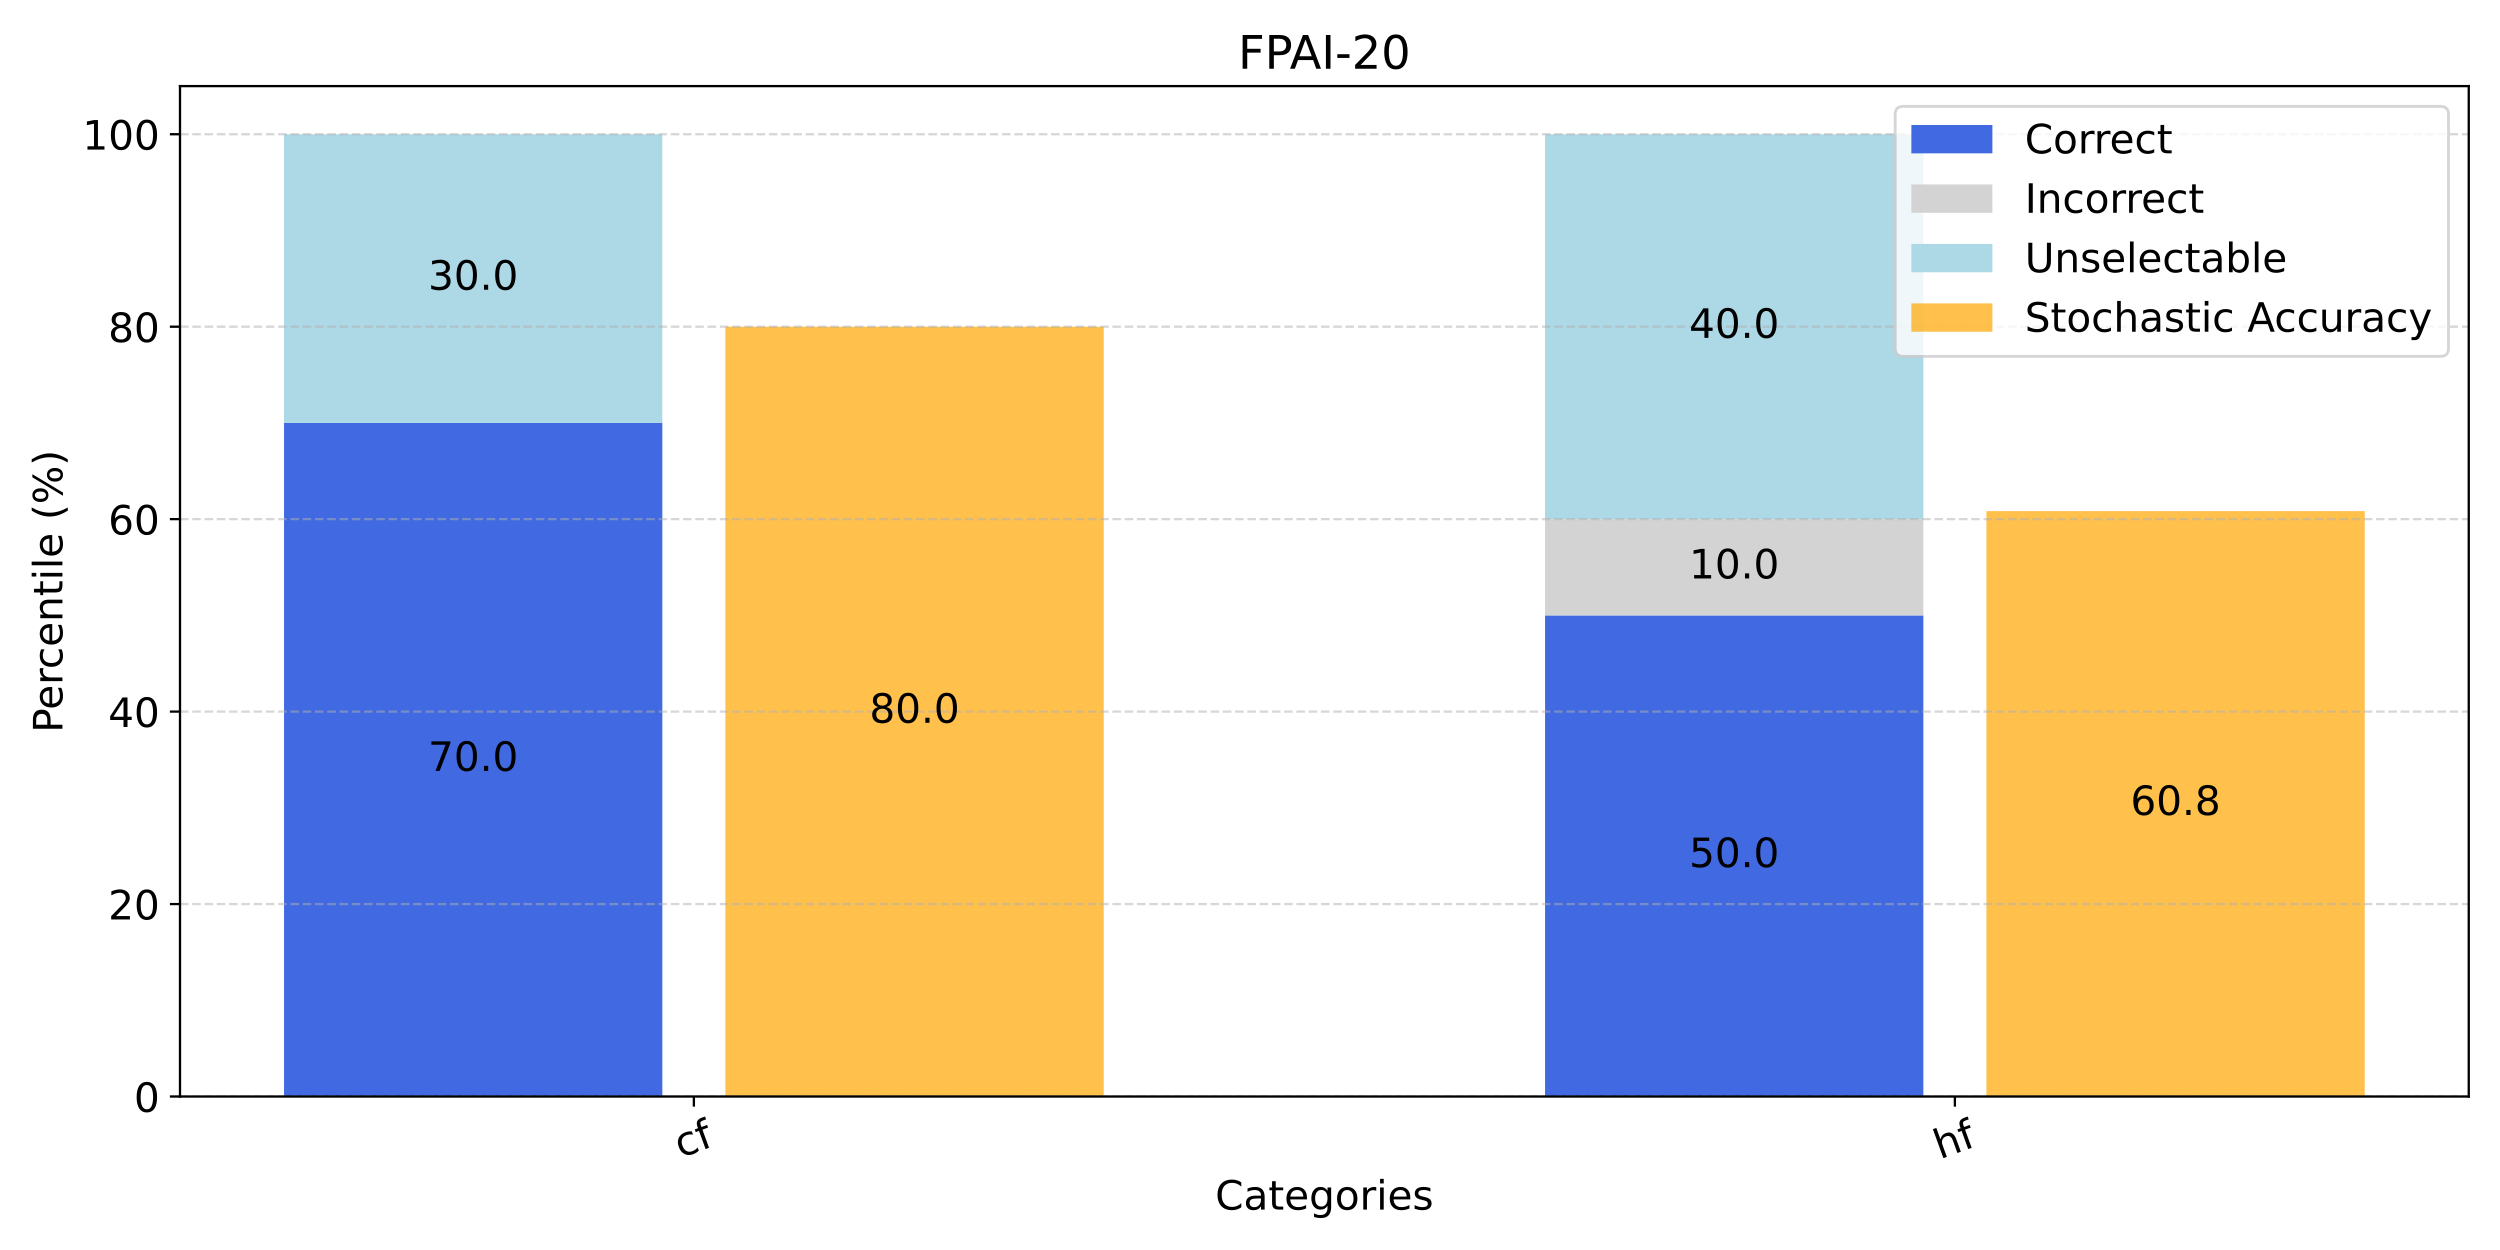
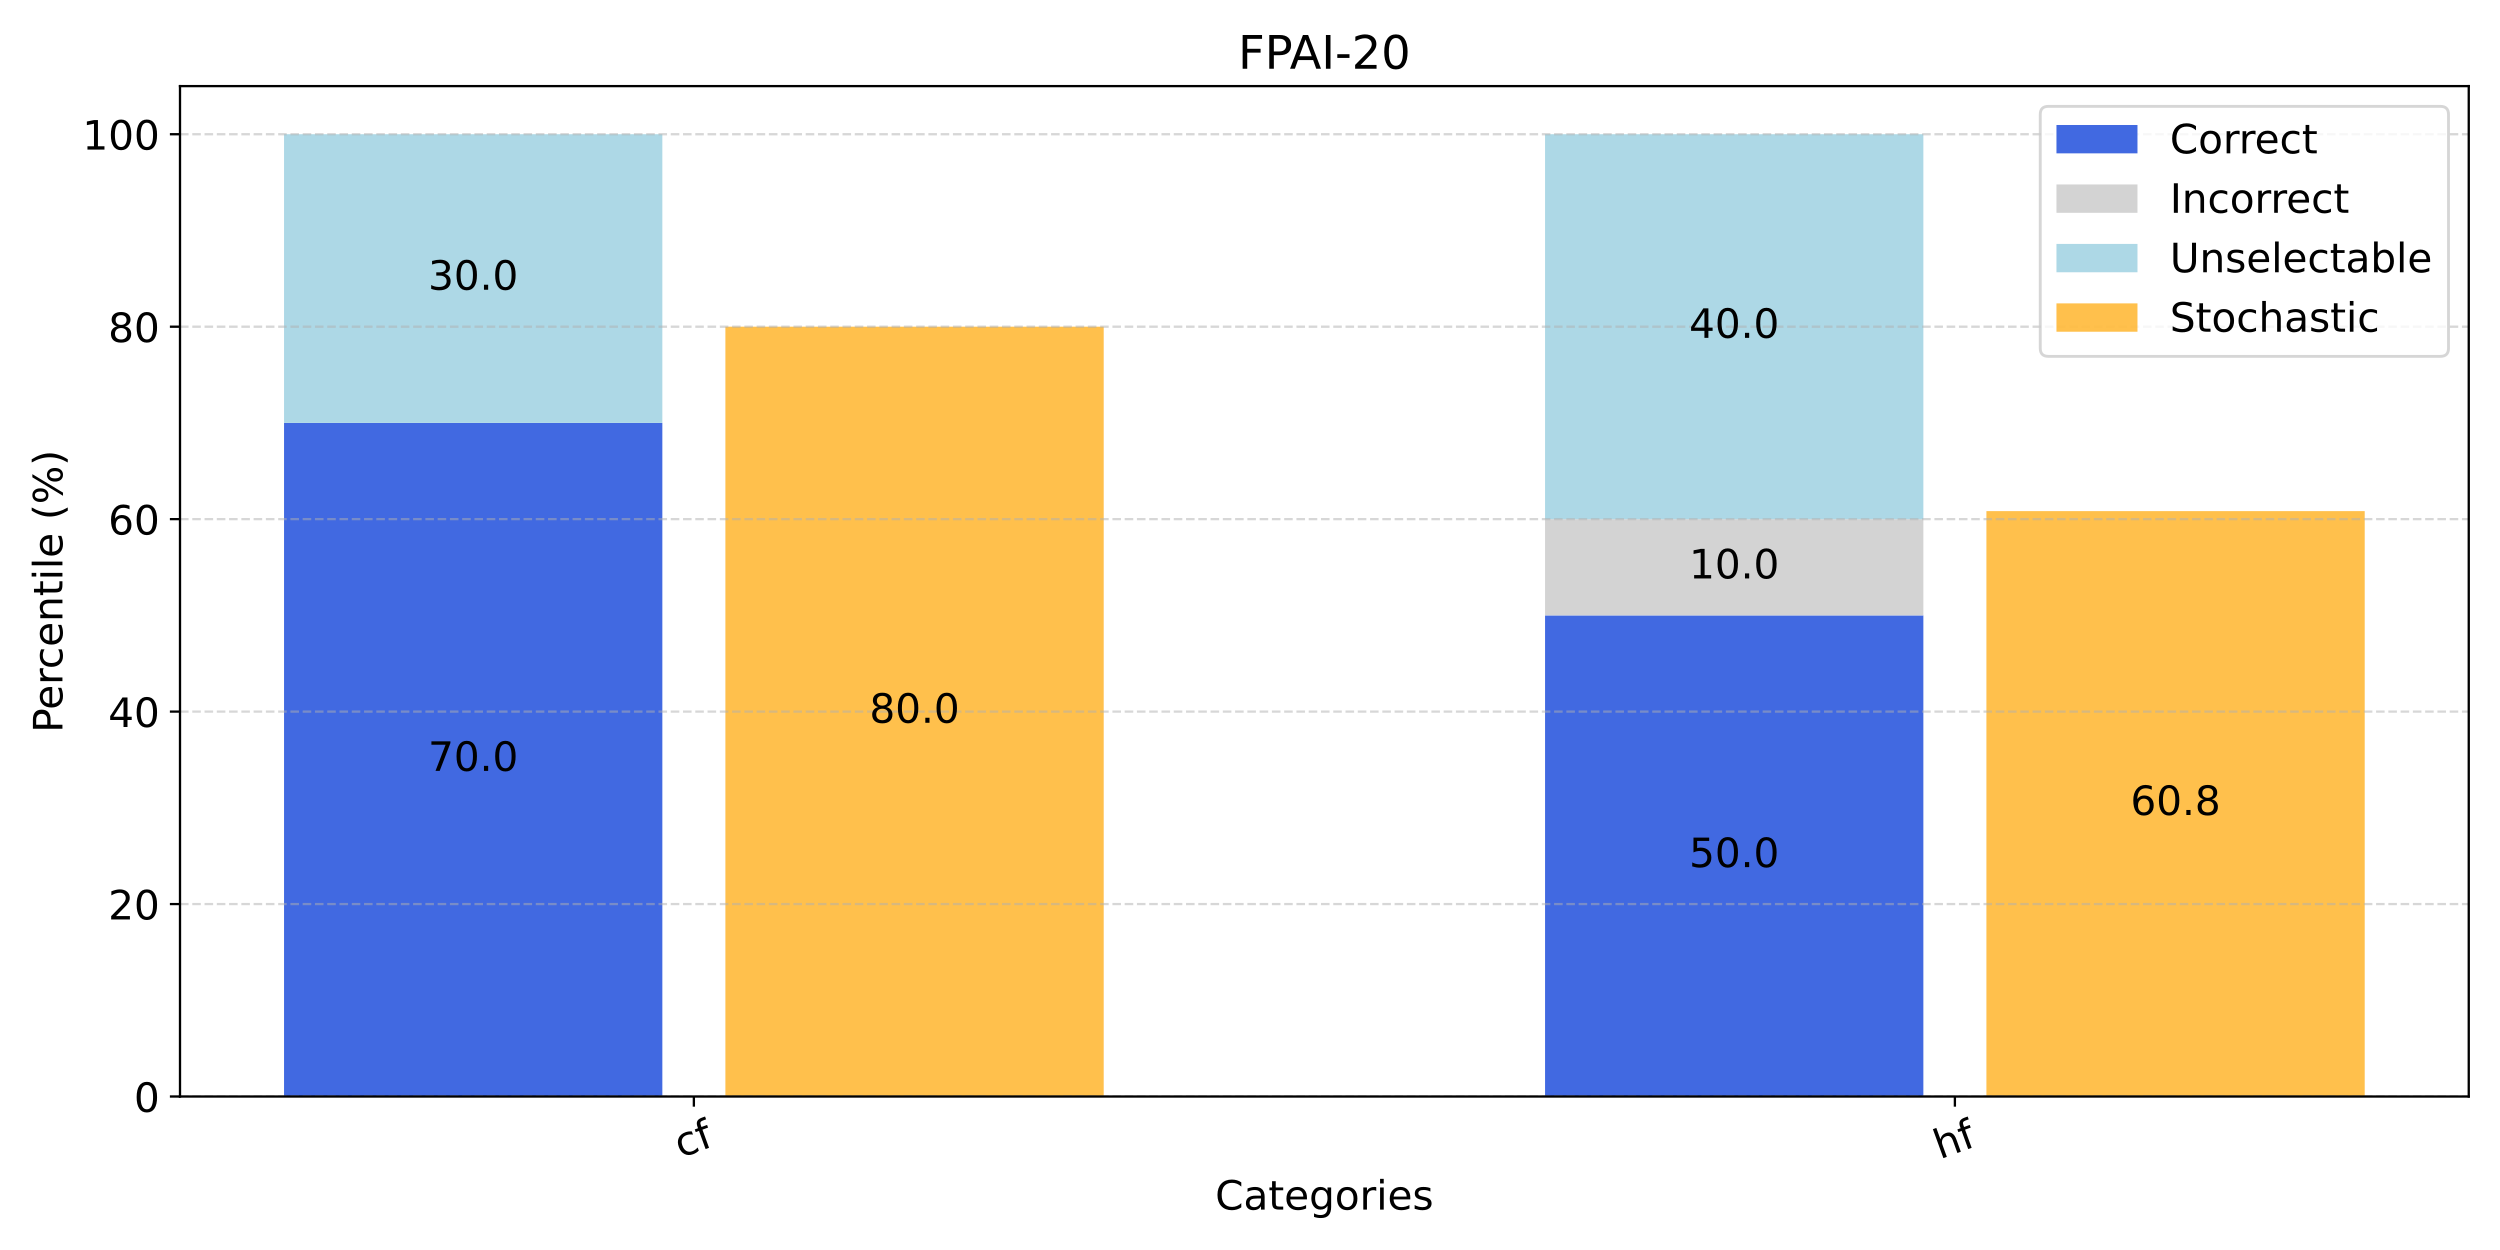
<svg xmlns="http://www.w3.org/2000/svg" xmlns:xlink="http://www.w3.org/1999/xlink" width="864pt" height="432pt" viewBox="0 0 864 432" version="1.1">
  <defs>
    <style type="text/css">*{stroke-linejoin: round; stroke-linecap: butt}</style>
  </defs>
  <g id="figure_1">
    <g id="patch_1">
      <path d="M 0 432  L 864 432  L 864 0  L 0 0  z " style="fill: #ffffff" />
    </g>
    <g id="axes_1">
      <g id="patch_2">
        <path d="M 62.21 378.955  L 853.2 378.955  L 853.2 29.76  L 62.21 29.76  z " style="fill: #ffffff" />
      </g>
      <g id="patch_3">
-         <path d="M 98.164 378.955  L 228.906 378.955  L 228.906 146.158  L 98.164 146.158  z " clip-path="url(#p60ce87a22d)" style="fill: #4169e1" />
+         <path d="M 98.164 378.955  L 228.906 378.955  L 228.906 146.158  L 98.164 146.158  z " clip-path="url(#pc6980c9b65)" style="fill: #4169e1" />
      </g>
      <g id="patch_4">
-         <path d="M 533.971 378.955  L 664.713 378.955  L 664.713 212.672  L 533.971 212.672  z " clip-path="url(#p60ce87a22d)" style="fill: #4169e1" />
+         <path d="M 533.971 378.955  L 664.713 378.955  L 664.713 212.672  L 533.971 212.672  z " clip-path="url(#pc6980c9b65)" style="fill: #4169e1" />
      </g>
      <g id="patch_5">
-         <path d="M 98.164 146.158  L 228.906 146.158  L 228.906 146.158  L 98.164 146.158  z " clip-path="url(#p60ce87a22d)" style="fill: #d3d3d3" />
+         <path d="M 98.164 146.158  L 228.906 146.158  L 228.906 146.158  L 98.164 146.158  z " clip-path="url(#pc6980c9b65)" style="fill: #d3d3d3" />
      </g>
      <g id="patch_6">
-         <path d="M 533.971 212.672  L 664.713 212.672  L 664.713 179.415  L 533.971 179.415  z " clip-path="url(#p60ce87a22d)" style="fill: #d3d3d3" />
+         <path d="M 533.971 212.672  L 664.713 212.672  L 664.713 179.415  L 533.971 179.415  z " clip-path="url(#pc6980c9b65)" style="fill: #d3d3d3" />
      </g>
      <g id="patch_7">
-         <path d="M 98.164 146.158  L 228.906 146.158  L 228.906 46.388  L 98.164 46.388  z " clip-path="url(#p60ce87a22d)" style="fill: #add8e6" />
+         <path d="M 98.164 146.158  L 228.906 146.158  L 228.906 46.388  L 98.164 46.388  z " clip-path="url(#pc6980c9b65)" style="fill: #add8e6" />
      </g>
      <g id="patch_8">
-         <path d="M 533.971 179.415  L 664.713 179.415  L 664.713 46.388  L 533.971 46.388  z " clip-path="url(#p60ce87a22d)" style="fill: #add8e6" />
+         <path d="M 533.971 179.415  L 664.713 179.415  L 664.713 46.388  L 533.971 46.388  z " clip-path="url(#pc6980c9b65)" style="fill: #add8e6" />
      </g>
      <g id="patch_9">
-         <path d="M 250.697 378.955  L 381.439 378.955  L 381.439 112.902  L 250.697 112.902  z " clip-path="url(#p60ce87a22d)" style="fill: #ffa500; opacity: 0.7" />
+         <path d="M 250.697 378.955  L 381.439 378.955  L 381.439 112.902  L 250.697 112.902  z " clip-path="url(#pc6980c9b65)" style="fill: #ffa500; opacity: 0.7" />
      </g>
      <g id="patch_10">
-         <path d="M 686.504 378.955  L 817.246 378.955  L 817.246 176.644  L 686.504 176.644  z " clip-path="url(#p60ce87a22d)" style="fill: #ffa500; opacity: 0.7" />
+         <path d="M 686.504 378.955  L 817.246 378.955  L 817.246 176.644  L 686.504 176.644  z " clip-path="url(#pc6980c9b65)" style="fill: #ffa500; opacity: 0.7" />
      </g>
      <g id="matplotlib.axis_1">
        <g id="xtick_1">
          <g id="line2d_1">
            <defs>
-               <path id="md7a145a805" d="M 0 0  L 0 3.5  " style="stroke: #000000; stroke-width: 0.8" />
-             </defs>
-             <g>
-               <use xlink:href="#md7a145a805" x="239.801" y="378.955" style="stroke: #000000; stroke-width: 0.8" />
+               <path id="m15ccd0a818" d="M 0 0  L 0 3.5  " style="stroke: #000000; stroke-width: 0.8" />
+             </defs>
+             <g>
+               <use xlink:href="#m15ccd0a818" x="239.801" y="378.955" style="stroke: #000000; stroke-width: 0.8" />
            </g>
          </g>
          <g id="text_1">
            <g transform="translate(235.1903 400.2701) rotate(-20) scale(0.14 -0.14)">
              <defs>
                <path id="DejaVuSans-63" d="M 3122 3366  L 3122 2828  Q 2878 2963 2633 3030  Q 2388 3097 2138 3097  Q 1578 3097 1268 2742  Q 959 2388 959 1747  Q 959 1106 1268 751  Q 1578 397 2138 397  Q 2388 397 2633 464  Q 2878 531 3122 666  L 3122 134  Q 2881 22 2623 -34  Q 2366 -91 2075 -91  Q 1284 -91 818 406  Q 353 903 353 1747  Q 353 2603 823 3093  Q 1294 3584 2113 3584  Q 2378 3584 2631 3529  Q 2884 3475 3122 3366  z " transform="scale(0.015625)" />
                <path id="DejaVuSans-66" d="M 2375 4863  L 2375 4384  L 1825 4384  Q 1516 4384 1395 4259  Q 1275 4134 1275 3809  L 1275 3500  L 2222 3500  L 2222 3053  L 1275 3053  L 1275 0  L 697 0  L 697 3053  L 147 3053  L 147 3500  L 697 3500  L 697 3744  Q 697 4328 969 4595  Q 1241 4863 1831 4863  L 2375 4863  z " transform="scale(0.015625)" />
              </defs>
              <use xlink:href="#DejaVuSans-63" />
              <use xlink:href="#DejaVuSans-66" transform="translate(54.98047 0)" />
            </g>
          </g>
        </g>
        <g id="xtick_2">
          <g id="line2d_2">
            <g>
-               <use xlink:href="#md7a145a805" x="675.609" y="378.955" style="stroke: #000000; stroke-width: 0.8" />
+               <use xlink:href="#m15ccd0a818" x="675.609" y="378.955" style="stroke: #000000; stroke-width: 0.8" />
            </g>
          </g>
          <g id="text_2">
            <g transform="translate(670.4455 400.6719) rotate(-20) scale(0.14 -0.14)">
              <defs>
                <path id="DejaVuSans-68" d="M 3513 2113  L 3513 0  L 2938 0  L 2938 2094  Q 2938 2591 2744 2837  Q 2550 3084 2163 3084  Q 1697 3084 1428 2787  Q 1159 2491 1159 1978  L 1159 0  L 581 0  L 581 4863  L 1159 4863  L 1159 2956  Q 1366 3272 1645 3428  Q 1925 3584 2291 3584  Q 2894 3584 3203 3211  Q 3513 2838 3513 2113  z " transform="scale(0.015625)" />
              </defs>
              <use xlink:href="#DejaVuSans-68" />
              <use xlink:href="#DejaVuSans-66" transform="translate(63.37891 0)" />
            </g>
          </g>
        </g>
        <g id="text_3">
          <g transform="translate(419.9728 418.0456) scale(0.14 -0.14)">
            <defs>
              <path id="DejaVuSans-43" d="M 4122 4306  L 4122 3641  Q 3803 3938 3442 4084  Q 3081 4231 2675 4231  Q 1875 4231 1450 3742  Q 1025 3253 1025 2328  Q 1025 1406 1450 917  Q 1875 428 2675 428  Q 3081 428 3442 575  Q 3803 722 4122 1019  L 4122 359  Q 3791 134 3420 21  Q 3050 -91 2638 -91  Q 1578 -91 968 557  Q 359 1206 359 2328  Q 359 3453 968 4101  Q 1578 4750 2638 4750  Q 3056 4750 3426 4639  Q 3797 4528 4122 4306  z " transform="scale(0.015625)" />
              <path id="DejaVuSans-61" d="M 2194 1759  Q 1497 1759 1228 1600  Q 959 1441 959 1056  Q 959 750 1161 570  Q 1363 391 1709 391  Q 2188 391 2477 730  Q 2766 1069 2766 1631  L 2766 1759  L 2194 1759  z M 3341 1997  L 3341 0  L 2766 0  L 2766 531  Q 2569 213 2275 61  Q 1981 -91 1556 -91  Q 1019 -91 701 211  Q 384 513 384 1019  Q 384 1609 779 1909  Q 1175 2209 1959 2209  L 2766 2209  L 2766 2266  Q 2766 2663 2505 2880  Q 2244 3097 1772 3097  Q 1472 3097 1187 3025  Q 903 2953 641 2809  L 641 3341  Q 956 3463 1253 3523  Q 1550 3584 1831 3584  Q 2591 3584 2966 3190  Q 3341 2797 3341 1997  z " transform="scale(0.015625)" />
              <path id="DejaVuSans-74" d="M 1172 4494  L 1172 3500  L 2356 3500  L 2356 3053  L 1172 3053  L 1172 1153  Q 1172 725 1289 603  Q 1406 481 1766 481  L 2356 481  L 2356 0  L 1766 0  Q 1100 0 847 248  Q 594 497 594 1153  L 594 3053  L 172 3053  L 172 3500  L 594 3500  L 594 4494  L 1172 4494  z " transform="scale(0.015625)" />
              <path id="DejaVuSans-65" d="M 3597 1894  L 3597 1613  L 953 1613  Q 991 1019 1311 708  Q 1631 397 2203 397  Q 2534 397 2845 478  Q 3156 559 3463 722  L 3463 178  Q 3153 47 2828 -22  Q 2503 -91 2169 -91  Q 1331 -91 842 396  Q 353 884 353 1716  Q 353 2575 817 3079  Q 1281 3584 2069 3584  Q 2775 3584 3186 3129  Q 3597 2675 3597 1894  z M 3022 2063  Q 3016 2534 2758 2815  Q 2500 3097 2075 3097  Q 1594 3097 1305 2825  Q 1016 2553 972 2059  L 3022 2063  z " transform="scale(0.015625)" />
              <path id="DejaVuSans-67" d="M 2906 1791  Q 2906 2416 2648 2759  Q 2391 3103 1925 3103  Q 1463 3103 1205 2759  Q 947 2416 947 1791  Q 947 1169 1205 825  Q 1463 481 1925 481  Q 2391 481 2648 825  Q 2906 1169 2906 1791  z M 3481 434  Q 3481 -459 3084 -895  Q 2688 -1331 1869 -1331  Q 1566 -1331 1297 -1286  Q 1028 -1241 775 -1147  L 775 -588  Q 1028 -725 1275 -790  Q 1522 -856 1778 -856  Q 2344 -856 2625 -561  Q 2906 -266 2906 331  L 2906 616  Q 2728 306 2450 153  Q 2172 0 1784 0  Q 1141 0 747 490  Q 353 981 353 1791  Q 353 2603 747 3093  Q 1141 3584 1784 3584  Q 2172 3584 2450 3431  Q 2728 3278 2906 2969  L 2906 3500  L 3481 3500  L 3481 434  z " transform="scale(0.015625)" />
              <path id="DejaVuSans-6f" d="M 1959 3097  Q 1497 3097 1228 2736  Q 959 2375 959 1747  Q 959 1119 1226 758  Q 1494 397 1959 397  Q 2419 397 2687 759  Q 2956 1122 2956 1747  Q 2956 2369 2687 2733  Q 2419 3097 1959 3097  z M 1959 3584  Q 2709 3584 3137 3096  Q 3566 2609 3566 1747  Q 3566 888 3137 398  Q 2709 -91 1959 -91  Q 1206 -91 779 398  Q 353 888 353 1747  Q 353 2609 779 3096  Q 1206 3584 1959 3584  z " transform="scale(0.015625)" />
              <path id="DejaVuSans-72" d="M 2631 2963  Q 2534 3019 2420 3045  Q 2306 3072 2169 3072  Q 1681 3072 1420 2755  Q 1159 2438 1159 1844  L 1159 0  L 581 0  L 581 3500  L 1159 3500  L 1159 2956  Q 1341 3275 1631 3429  Q 1922 3584 2338 3584  Q 2397 3584 2469 3576  Q 2541 3569 2628 3553  L 2631 2963  z " transform="scale(0.015625)" />
              <path id="DejaVuSans-69" d="M 603 3500  L 1178 3500  L 1178 0  L 603 0  L 603 3500  z M 603 4863  L 1178 4863  L 1178 4134  L 603 4134  L 603 4863  z " transform="scale(0.015625)" />
              <path id="DejaVuSans-73" d="M 2834 3397  L 2834 2853  Q 2591 2978 2328 3040  Q 2066 3103 1784 3103  Q 1356 3103 1142 2972  Q 928 2841 928 2578  Q 928 2378 1081 2264  Q 1234 2150 1697 2047  L 1894 2003  Q 2506 1872 2764 1633  Q 3022 1394 3022 966  Q 3022 478 2636 193  Q 2250 -91 1575 -91  Q 1294 -91 989 -36  Q 684 19 347 128  L 347 722  Q 666 556 975 473  Q 1284 391 1588 391  Q 1994 391 2212 530  Q 2431 669 2431 922  Q 2431 1156 2273 1281  Q 2116 1406 1581 1522  L 1381 1569  Q 847 1681 609 1914  Q 372 2147 372 2553  Q 372 3047 722 3315  Q 1072 3584 1716 3584  Q 2034 3584 2315 3537  Q 2597 3491 2834 3397  z " transform="scale(0.015625)" />
            </defs>
            <use xlink:href="#DejaVuSans-43" />
            <use xlink:href="#DejaVuSans-61" transform="translate(69.82422 0)" />
            <use xlink:href="#DejaVuSans-74" transform="translate(131.1035 0)" />
            <use xlink:href="#DejaVuSans-65" transform="translate(170.3125 0)" />
            <use xlink:href="#DejaVuSans-67" transform="translate(231.8359 0)" />
            <use xlink:href="#DejaVuSans-6f" transform="translate(295.3125 0)" />
            <use xlink:href="#DejaVuSans-72" transform="translate(356.4941 0)" />
            <use xlink:href="#DejaVuSans-69" transform="translate(397.6074 0)" />
            <use xlink:href="#DejaVuSans-65" transform="translate(425.3906 0)" />
            <use xlink:href="#DejaVuSans-73" transform="translate(486.9141 0)" />
          </g>
        </g>
      </g>
      <g id="matplotlib.axis_2">
        <g id="ytick_1">
          <g id="line2d_3">
-             <path d="M 62.21 378.955  L 853.2 378.955  " clip-path="url(#p60ce87a22d)" style="fill: none; stroke-dasharray: 2.96,1.28; stroke-dashoffset: 0; stroke: #b0b0b0; stroke-opacity: 0.5; stroke-width: 0.8" />
+             <path d="M 62.21 378.955  L 853.2 378.955  " clip-path="url(#pc6980c9b65)" style="fill: none; stroke-dasharray: 2.96,1.28; stroke-dashoffset: 0; stroke: #b0b0b0; stroke-opacity: 0.5; stroke-width: 0.8" />
          </g>
          <g id="line2d_4">
            <defs>
-               <path id="m6d7ee3a4cf" d="M 0 0  L -3.5 0  " style="stroke: #000000; stroke-width: 0.8" />
-             </defs>
-             <g>
-               <use xlink:href="#m6d7ee3a4cf" x="62.21" y="378.955" style="stroke: #000000; stroke-width: 0.8" />
+               <path id="m760682c8ae" d="M 0 0  L -3.5 0  " style="stroke: #000000; stroke-width: 0.8" />
+             </defs>
+             <g>
+               <use xlink:href="#m760682c8ae" x="62.21" y="378.955" style="stroke: #000000; stroke-width: 0.8" />
            </g>
          </g>
          <g id="text_4">
            <g transform="translate(46.3025 384.2743) scale(0.14 -0.14)">
              <defs>
                <path id="DejaVuSans-30" d="M 2034 4250  Q 1547 4250 1301 3770  Q 1056 3291 1056 2328  Q 1056 1369 1301 889  Q 1547 409 2034 409  Q 2525 409 2770 889  Q 3016 1369 3016 2328  Q 3016 3291 2770 3770  Q 2525 4250 2034 4250  z M 2034 4750  Q 2819 4750 3233 4129  Q 3647 3509 3647 2328  Q 3647 1150 3233 529  Q 2819 -91 2034 -91  Q 1250 -91 836 529  Q 422 1150 422 2328  Q 422 3509 836 4129  Q 1250 4750 2034 4750  z " transform="scale(0.015625)" />
              </defs>
              <use xlink:href="#DejaVuSans-30" />
            </g>
          </g>
        </g>
        <g id="ytick_2">
          <g id="line2d_5">
-             <path d="M 62.21 312.442  L 853.2 312.442  " clip-path="url(#p60ce87a22d)" style="fill: none; stroke-dasharray: 2.96,1.28; stroke-dashoffset: 0; stroke: #b0b0b0; stroke-opacity: 0.5; stroke-width: 0.8" />
+             <path d="M 62.21 312.442  L 853.2 312.442  " clip-path="url(#pc6980c9b65)" style="fill: none; stroke-dasharray: 2.96,1.28; stroke-dashoffset: 0; stroke: #b0b0b0; stroke-opacity: 0.5; stroke-width: 0.8" />
          </g>
          <g id="line2d_6">
            <g>
-               <use xlink:href="#m6d7ee3a4cf" x="62.21" y="312.442" style="stroke: #000000; stroke-width: 0.8" />
+               <use xlink:href="#m760682c8ae" x="62.21" y="312.442" style="stroke: #000000; stroke-width: 0.8" />
            </g>
          </g>
          <g id="text_5">
            <g transform="translate(37.395 317.7609) scale(0.14 -0.14)">
              <defs>
                <path id="DejaVuSans-32" d="M 1228 531  L 3431 531  L 3431 0  L 469 0  L 469 531  Q 828 903 1448 1529  Q 2069 2156 2228 2338  Q 2531 2678 2651 2914  Q 2772 3150 2772 3378  Q 2772 3750 2511 3984  Q 2250 4219 1831 4219  Q 1534 4219 1204 4116  Q 875 4013 500 3803  L 500 4441  Q 881 4594 1212 4672  Q 1544 4750 1819 4750  Q 2544 4750 2975 4387  Q 3406 4025 3406 3419  Q 3406 3131 3298 2873  Q 3191 2616 2906 2266  Q 2828 2175 2409 1742  Q 1991 1309 1228 531  z " transform="scale(0.015625)" />
              </defs>
              <use xlink:href="#DejaVuSans-32" />
              <use xlink:href="#DejaVuSans-30" transform="translate(63.62305 0)" />
            </g>
          </g>
        </g>
        <g id="ytick_3">
          <g id="line2d_7">
-             <path d="M 62.21 245.929  L 853.2 245.929  " clip-path="url(#p60ce87a22d)" style="fill: none; stroke-dasharray: 2.96,1.28; stroke-dashoffset: 0; stroke: #b0b0b0; stroke-opacity: 0.5; stroke-width: 0.8" />
+             <path d="M 62.21 245.929  L 853.2 245.929  " clip-path="url(#pc6980c9b65)" style="fill: none; stroke-dasharray: 2.96,1.28; stroke-dashoffset: 0; stroke: #b0b0b0; stroke-opacity: 0.5; stroke-width: 0.8" />
          </g>
          <g id="line2d_8">
            <g>
-               <use xlink:href="#m6d7ee3a4cf" x="62.21" y="245.929" style="stroke: #000000; stroke-width: 0.8" />
+               <use xlink:href="#m760682c8ae" x="62.21" y="245.929" style="stroke: #000000; stroke-width: 0.8" />
            </g>
          </g>
          <g id="text_6">
            <g transform="translate(37.395 251.2475) scale(0.14 -0.14)">
              <defs>
                <path id="DejaVuSans-34" d="M 2419 4116  L 825 1625  L 2419 1625  L 2419 4116  z M 2253 4666  L 3047 4666  L 3047 1625  L 3713 1625  L 3713 1100  L 3047 1100  L 3047 0  L 2419 0  L 2419 1100  L 313 1100  L 313 1709  L 2253 4666  z " transform="scale(0.015625)" />
              </defs>
              <use xlink:href="#DejaVuSans-34" />
              <use xlink:href="#DejaVuSans-30" transform="translate(63.62305 0)" />
            </g>
          </g>
        </g>
        <g id="ytick_4">
          <g id="line2d_9">
-             <path d="M 62.21 179.415  L 853.2 179.415  " clip-path="url(#p60ce87a22d)" style="fill: none; stroke-dasharray: 2.96,1.28; stroke-dashoffset: 0; stroke: #b0b0b0; stroke-opacity: 0.5; stroke-width: 0.8" />
+             <path d="M 62.21 179.415  L 853.2 179.415  " clip-path="url(#pc6980c9b65)" style="fill: none; stroke-dasharray: 2.96,1.28; stroke-dashoffset: 0; stroke: #b0b0b0; stroke-opacity: 0.5; stroke-width: 0.8" />
          </g>
          <g id="line2d_10">
            <g>
-               <use xlink:href="#m6d7ee3a4cf" x="62.21" y="179.415" style="stroke: #000000; stroke-width: 0.8" />
+               <use xlink:href="#m760682c8ae" x="62.21" y="179.415" style="stroke: #000000; stroke-width: 0.8" />
            </g>
          </g>
          <g id="text_7">
            <g transform="translate(37.395 184.7341) scale(0.14 -0.14)">
              <defs>
                <path id="DejaVuSans-36" d="M 2113 2584  Q 1688 2584 1439 2293  Q 1191 2003 1191 1497  Q 1191 994 1439 701  Q 1688 409 2113 409  Q 2538 409 2786 701  Q 3034 994 3034 1497  Q 3034 2003 2786 2293  Q 2538 2584 2113 2584  z M 3366 4563  L 3366 3988  Q 3128 4100 2886 4159  Q 2644 4219 2406 4219  Q 1781 4219 1451 3797  Q 1122 3375 1075 2522  Q 1259 2794 1537 2939  Q 1816 3084 2150 3084  Q 2853 3084 3261 2657  Q 3669 2231 3669 1497  Q 3669 778 3244 343  Q 2819 -91 2113 -91  Q 1303 -91 875 529  Q 447 1150 447 2328  Q 447 3434 972 4092  Q 1497 4750 2381 4750  Q 2619 4750 2861 4703  Q 3103 4656 3366 4563  z " transform="scale(0.015625)" />
              </defs>
              <use xlink:href="#DejaVuSans-36" />
              <use xlink:href="#DejaVuSans-30" transform="translate(63.62305 0)" />
            </g>
          </g>
        </g>
        <g id="ytick_5">
          <g id="line2d_11">
-             <path d="M 62.21 112.902  L 853.2 112.902  " clip-path="url(#p60ce87a22d)" style="fill: none; stroke-dasharray: 2.96,1.28; stroke-dashoffset: 0; stroke: #b0b0b0; stroke-opacity: 0.5; stroke-width: 0.8" />
+             <path d="M 62.21 112.902  L 853.2 112.902  " clip-path="url(#pc6980c9b65)" style="fill: none; stroke-dasharray: 2.96,1.28; stroke-dashoffset: 0; stroke: #b0b0b0; stroke-opacity: 0.5; stroke-width: 0.8" />
          </g>
          <g id="line2d_12">
            <g>
-               <use xlink:href="#m6d7ee3a4cf" x="62.21" y="112.902" style="stroke: #000000; stroke-width: 0.8" />
+               <use xlink:href="#m760682c8ae" x="62.21" y="112.902" style="stroke: #000000; stroke-width: 0.8" />
            </g>
          </g>
          <g id="text_8">
            <g transform="translate(37.395 118.2207) scale(0.14 -0.14)">
              <defs>
                <path id="DejaVuSans-38" d="M 2034 2216  Q 1584 2216 1326 1975  Q 1069 1734 1069 1313  Q 1069 891 1326 650  Q 1584 409 2034 409  Q 2484 409 2743 651  Q 3003 894 3003 1313  Q 3003 1734 2745 1975  Q 2488 2216 2034 2216  z M 1403 2484  Q 997 2584 770 2862  Q 544 3141 544 3541  Q 544 4100 942 4425  Q 1341 4750 2034 4750  Q 2731 4750 3128 4425  Q 3525 4100 3525 3541  Q 3525 3141 3298 2862  Q 3072 2584 2669 2484  Q 3125 2378 3379 2068  Q 3634 1759 3634 1313  Q 3634 634 3220 271  Q 2806 -91 2034 -91  Q 1263 -91 848 271  Q 434 634 434 1313  Q 434 1759 690 2068  Q 947 2378 1403 2484  z M 1172 3481  Q 1172 3119 1398 2916  Q 1625 2713 2034 2713  Q 2441 2713 2670 2916  Q 2900 3119 2900 3481  Q 2900 3844 2670 4047  Q 2441 4250 2034 4250  Q 1625 4250 1398 4047  Q 1172 3844 1172 3481  z " transform="scale(0.015625)" />
              </defs>
              <use xlink:href="#DejaVuSans-38" />
              <use xlink:href="#DejaVuSans-30" transform="translate(63.62305 0)" />
            </g>
          </g>
        </g>
        <g id="ytick_6">
          <g id="line2d_13">
-             <path d="M 62.21 46.388  L 853.2 46.388  " clip-path="url(#p60ce87a22d)" style="fill: none; stroke-dasharray: 2.96,1.28; stroke-dashoffset: 0; stroke: #b0b0b0; stroke-opacity: 0.5; stroke-width: 0.8" />
+             <path d="M 62.21 46.388  L 853.2 46.388  " clip-path="url(#pc6980c9b65)" style="fill: none; stroke-dasharray: 2.96,1.28; stroke-dashoffset: 0; stroke: #b0b0b0; stroke-opacity: 0.5; stroke-width: 0.8" />
          </g>
          <g id="line2d_14">
            <g>
-               <use xlink:href="#m6d7ee3a4cf" x="62.21" y="46.388" style="stroke: #000000; stroke-width: 0.8" />
+               <use xlink:href="#m760682c8ae" x="62.21" y="46.388" style="stroke: #000000; stroke-width: 0.8" />
            </g>
          </g>
          <g id="text_9">
            <g transform="translate(28.4875 51.70726) scale(0.14 -0.14)">
              <defs>
                <path id="DejaVuSans-31" d="M 794 531  L 1825 531  L 1825 4091  L 703 3866  L 703 4441  L 1819 4666  L 2450 4666  L 2450 531  L 3481 531  L 3481 0  L 794 0  L 794 531  z " transform="scale(0.015625)" />
              </defs>
              <use xlink:href="#DejaVuSans-31" />
              <use xlink:href="#DejaVuSans-30" transform="translate(63.62305 0)" />
              <use xlink:href="#DejaVuSans-30" transform="translate(127.2461 0)" />
            </g>
          </g>
        </g>
        <g id="text_10">
          <g transform="translate(21.57594 253.2232) rotate(-90) scale(0.14 -0.14)">
            <defs>
              <path id="DejaVuSans-50" d="M 1259 4147  L 1259 2394  L 2053 2394  Q 2494 2394 2734 2622  Q 2975 2850 2975 3272  Q 2975 3691 2734 3919  Q 2494 4147 2053 4147  L 1259 4147  z M 628 4666  L 2053 4666  Q 2838 4666 3239 4311  Q 3641 3956 3641 3272  Q 3641 2581 3239 2228  Q 2838 1875 2053 1875  L 1259 1875  L 1259 0  L 628 0  L 628 4666  z " transform="scale(0.015625)" />
              <path id="DejaVuSans-6e" d="M 3513 2113  L 3513 0  L 2938 0  L 2938 2094  Q 2938 2591 2744 2837  Q 2550 3084 2163 3084  Q 1697 3084 1428 2787  Q 1159 2491 1159 1978  L 1159 0  L 581 0  L 581 3500  L 1159 3500  L 1159 2956  Q 1366 3272 1645 3428  Q 1925 3584 2291 3584  Q 2894 3584 3203 3211  Q 3513 2838 3513 2113  z " transform="scale(0.015625)" />
              <path id="DejaVuSans-6c" d="M 603 4863  L 1178 4863  L 1178 0  L 603 0  L 603 4863  z " transform="scale(0.015625)" />
              <path id="DejaVuSans-20" transform="scale(0.015625)" />
              <path id="DejaVuSans-28" d="M 1984 4856  Q 1566 4138 1362 3434  Q 1159 2731 1159 2009  Q 1159 1288 1364 580  Q 1569 -128 1984 -844  L 1484 -844  Q 1016 -109 783 600  Q 550 1309 550 2009  Q 550 2706 781 3412  Q 1013 4119 1484 4856  L 1984 4856  z " transform="scale(0.015625)" />
              <path id="DejaVuSans-25" d="M 4653 2053  Q 4381 2053 4226 1822  Q 4072 1591 4072 1178  Q 4072 772 4226 539  Q 4381 306 4653 306  Q 4919 306 5073 539  Q 5228 772 5228 1178  Q 5228 1588 5073 1820  Q 4919 2053 4653 2053  z M 4653 2450  Q 5147 2450 5437 2106  Q 5728 1763 5728 1178  Q 5728 594 5436 251  Q 5144 -91 4653 -91  Q 4153 -91 3862 251  Q 3572 594 3572 1178  Q 3572 1766 3864 2108  Q 4156 2450 4653 2450  z M 1428 4353  Q 1159 4353 1004 4120  Q 850 3888 850 3481  Q 850 3069 1003 2837  Q 1156 2606 1428 2606  Q 1700 2606 1854 2837  Q 2009 3069 2009 3481  Q 2009 3884 1853 4118  Q 1697 4353 1428 4353  z M 4250 4750  L 4750 4750  L 1831 -91  L 1331 -91  L 4250 4750  z M 1428 4750  Q 1922 4750 2215 4408  Q 2509 4066 2509 3481  Q 2509 2891 2217 2550  Q 1925 2209 1428 2209  Q 931 2209 642 2551  Q 353 2894 353 3481  Q 353 4063 643 4406  Q 934 4750 1428 4750  z " transform="scale(0.015625)" />
              <path id="DejaVuSans-29" d="M 513 4856  L 1013 4856  Q 1481 4119 1714 3412  Q 1947 2706 1947 2009  Q 1947 1309 1714 600  Q 1481 -109 1013 -844  L 513 -844  Q 928 -128 1133 580  Q 1338 1288 1338 2009  Q 1338 2731 1133 3434  Q 928 4138 513 4856  z " transform="scale(0.015625)" />
            </defs>
            <use xlink:href="#DejaVuSans-50" />
            <use xlink:href="#DejaVuSans-65" transform="translate(56.67773 0)" />
            <use xlink:href="#DejaVuSans-72" transform="translate(118.2012 0)" />
            <use xlink:href="#DejaVuSans-63" transform="translate(157.0645 0)" />
            <use xlink:href="#DejaVuSans-65" transform="translate(212.0449 0)" />
            <use xlink:href="#DejaVuSans-6e" transform="translate(273.5684 0)" />
            <use xlink:href="#DejaVuSans-74" transform="translate(336.9473 0)" />
            <use xlink:href="#DejaVuSans-69" transform="translate(376.1562 0)" />
            <use xlink:href="#DejaVuSans-6c" transform="translate(403.9395 0)" />
            <use xlink:href="#DejaVuSans-65" transform="translate(431.7227 0)" />
            <use xlink:href="#DejaVuSans-20" transform="translate(493.2461 0)" />
            <use xlink:href="#DejaVuSans-28" transform="translate(525.0332 0)" />
            <use xlink:href="#DejaVuSans-25" transform="translate(564.0469 0)" />
            <use xlink:href="#DejaVuSans-29" transform="translate(659.0664 0)" />
          </g>
        </g>
      </g>
      <g id="patch_11">
        <path d="M 62.21 378.955  L 62.21 29.76  " style="fill: none; stroke: #000000; stroke-width: 0.8; stroke-linejoin: miter; stroke-linecap: square" />
      </g>
      <g id="patch_12">
        <path d="M 853.2 378.955  L 853.2 29.76  " style="fill: none; stroke: #000000; stroke-width: 0.8; stroke-linejoin: miter; stroke-linecap: square" />
      </g>
      <g id="patch_13">
        <path d="M 62.21 378.955  L 853.2 378.955  " style="fill: none; stroke: #000000; stroke-width: 0.8; stroke-linejoin: miter; stroke-linecap: square" />
      </g>
      <g id="patch_14">
        <path d="M 62.21 29.76  L 853.2 29.76  " style="fill: none; stroke: #000000; stroke-width: 0.8; stroke-linejoin: miter; stroke-linecap: square" />
      </g>
      <g id="text_11">
        <g transform="translate(147.9492 266.4201) scale(0.14 -0.14)">
          <defs>
            <path id="DejaVuSans-37" d="M 525 4666  L 3525 4666  L 3525 4397  L 1831 0  L 1172 0  L 2766 4134  L 525 4134  L 525 4666  z " transform="scale(0.015625)" />
            <path id="DejaVuSans-2e" d="M 684 794  L 1344 794  L 1344 0  L 684 0  L 684 794  z " transform="scale(0.015625)" />
          </defs>
          <use xlink:href="#DejaVuSans-37" />
          <use xlink:href="#DejaVuSans-30" transform="translate(63.62305 0)" />
          <use xlink:href="#DejaVuSans-2e" transform="translate(127.2461 0)" />
          <use xlink:href="#DejaVuSans-30" transform="translate(159.0332 0)" />
        </g>
      </g>
      <g id="text_12">
        <g transform="translate(583.7564 299.6768) scale(0.14 -0.14)">
          <defs>
            <path id="DejaVuSans-35" d="M 691 4666  L 3169 4666  L 3169 4134  L 1269 4134  L 1269 2991  Q 1406 3038 1543 3061  Q 1681 3084 1819 3084  Q 2600 3084 3056 2656  Q 3513 2228 3513 1497  Q 3513 744 3044 326  Q 2575 -91 1722 -91  Q 1428 -91 1123 -41  Q 819 9 494 109  L 494 744  Q 775 591 1075 516  Q 1375 441 1709 441  Q 2250 441 2565 725  Q 2881 1009 2881 1497  Q 2881 1984 2565 2268  Q 2250 2553 1709 2553  Q 1456 2553 1204 2497  Q 953 2441 691 2322  L 691 4666  z " transform="scale(0.015625)" />
          </defs>
          <use xlink:href="#DejaVuSans-35" />
          <use xlink:href="#DejaVuSans-30" transform="translate(63.62305 0)" />
          <use xlink:href="#DejaVuSans-2e" transform="translate(127.2461 0)" />
          <use xlink:href="#DejaVuSans-30" transform="translate(159.0332 0)" />
        </g>
      </g>
      <g id="text_13">
        <g transform="translate(583.7564 199.9066) scale(0.14 -0.14)">
          <use xlink:href="#DejaVuSans-31" />
          <use xlink:href="#DejaVuSans-30" transform="translate(63.62305 0)" />
          <use xlink:href="#DejaVuSans-2e" transform="translate(127.2461 0)" />
          <use xlink:href="#DejaVuSans-30" transform="translate(159.0332 0)" />
        </g>
      </g>
      <g id="text_14">
        <g transform="translate(147.9492 100.1365) scale(0.14 -0.14)">
          <defs>
            <path id="DejaVuSans-33" d="M 2597 2516  Q 3050 2419 3304 2112  Q 3559 1806 3559 1356  Q 3559 666 3084 287  Q 2609 -91 1734 -91  Q 1441 -91 1130 -33  Q 819 25 488 141  L 488 750  Q 750 597 1062 519  Q 1375 441 1716 441  Q 2309 441 2620 675  Q 2931 909 2931 1356  Q 2931 1769 2642 2001  Q 2353 2234 1838 2234  L 1294 2234  L 1294 2753  L 1863 2753  Q 2328 2753 2575 2939  Q 2822 3125 2822 3475  Q 2822 3834 2567 4026  Q 2313 4219 1838 4219  Q 1578 4219 1281 4162  Q 984 4106 628 3988  L 628 4550  Q 988 4650 1302 4700  Q 1616 4750 1894 4750  Q 2613 4750 3031 4423  Q 3450 4097 3450 3541  Q 3450 3153 3228 2886  Q 3006 2619 2597 2516  z " transform="scale(0.015625)" />
          </defs>
          <use xlink:href="#DejaVuSans-33" />
          <use xlink:href="#DejaVuSans-30" transform="translate(63.62305 0)" />
          <use xlink:href="#DejaVuSans-2e" transform="translate(127.2461 0)" />
          <use xlink:href="#DejaVuSans-30" transform="translate(159.0332 0)" />
        </g>
      </g>
      <g id="text_15">
        <g transform="translate(583.7564 116.7649) scale(0.14 -0.14)">
          <use xlink:href="#DejaVuSans-34" />
          <use xlink:href="#DejaVuSans-30" transform="translate(63.62305 0)" />
          <use xlink:href="#DejaVuSans-2e" transform="translate(127.2461 0)" />
          <use xlink:href="#DejaVuSans-30" transform="translate(159.0332 0)" />
        </g>
      </g>
      <g id="text_16">
        <g transform="translate(300.4817 249.7917) scale(0.14 -0.14)">
          <use xlink:href="#DejaVuSans-38" />
          <use xlink:href="#DejaVuSans-30" transform="translate(63.62305 0)" />
          <use xlink:href="#DejaVuSans-2e" transform="translate(127.2461 0)" />
          <use xlink:href="#DejaVuSans-30" transform="translate(159.0332 0)" />
        </g>
      </g>
      <g id="text_17">
        <g transform="translate(736.2889 281.6627) scale(0.14 -0.14)">
          <use xlink:href="#DejaVuSans-36" />
          <use xlink:href="#DejaVuSans-30" transform="translate(63.62305 0)" />
          <use xlink:href="#DejaVuSans-2e" transform="translate(127.2461 0)" />
          <use xlink:href="#DejaVuSans-38" transform="translate(159.0332 0)" />
        </g>
      </g>
      <g id="text_18">
        <g transform="translate(427.8913 23.76) scale(0.16 -0.16)">
          <defs>
            <path id="DejaVuSans-46" d="M 628 4666  L 3309 4666  L 3309 4134  L 1259 4134  L 1259 2759  L 3109 2759  L 3109 2228  L 1259 2228  L 1259 0  L 628 0  L 628 4666  z " transform="scale(0.015625)" />
            <path id="DejaVuSans-41" d="M 2188 4044  L 1331 1722  L 3047 1722  L 2188 4044  z M 1831 4666  L 2547 4666  L 4325 0  L 3669 0  L 3244 1197  L 1141 1197  L 716 0  L 50 0  L 1831 4666  z " transform="scale(0.015625)" />
            <path id="DejaVuSans-49" d="M 628 4666  L 1259 4666  L 1259 0  L 628 0  L 628 4666  z " transform="scale(0.015625)" />
            <path id="DejaVuSans-2d" d="M 313 2009  L 1997 2009  L 1997 1497  L 313 1497  L 313 2009  z " transform="scale(0.015625)" />
          </defs>
          <use xlink:href="#DejaVuSans-46" />
          <use xlink:href="#DejaVuSans-50" transform="translate(57.51953 0)" />
          <use xlink:href="#DejaVuSans-41" transform="translate(111.4473 0)" />
          <use xlink:href="#DejaVuSans-49" transform="translate(179.8555 0)" />
          <use xlink:href="#DejaVuSans-2d" transform="translate(209.3477 0)" />
          <use xlink:href="#DejaVuSans-32" transform="translate(245.4316 0)" />
          <use xlink:href="#DejaVuSans-30" transform="translate(309.0547 0)" />
        </g>
      </g>
      <g id="legend_1">
        <g id="patch_15">
-           <path d="M 657.771 123.157  L 843.4 123.157  Q 846.2 123.157 846.2 120.358  L 846.2 39.56  Q 846.2 36.76 843.4 36.76  L 657.771 36.76  Q 654.971 36.76 654.971 39.56  L 654.971 120.358  Q 654.971 123.157 657.771 123.157  z " style="fill: #ffffff; opacity: 0.8; stroke: #cccccc; stroke-linejoin: miter" />
+           <path d="M 707.913 123.157  L 843.4 123.157  Q 846.2 123.157 846.2 120.358  L 846.2 39.56  Q 846.2 36.76 843.4 36.76  L 707.913 36.76  Q 705.113 36.76 705.113 39.56  L 705.113 120.358  Q 705.113 123.157 707.913 123.157  z " style="fill: #ffffff; opacity: 0.8; stroke: #cccccc; stroke-linejoin: miter" />
        </g>
        <g id="patch_16">
-           <path d="M 660.571 52.998  L 688.571 52.998  L 688.571 43.198  L 660.571 43.198  z " style="fill: #4169e1" />
+           <path d="M 710.713 52.998  L 738.713 52.998  L 738.713 43.198  L 710.713 43.198  z " style="fill: #4169e1" />
        </g>
        <g id="text_19">
-           <g transform="translate(699.7709 52.99781) scale(0.14 -0.14)">
+           <g transform="translate(749.9128 52.99781) scale(0.14 -0.14)">
            <use xlink:href="#DejaVuSans-43" />
            <use xlink:href="#DejaVuSans-6f" transform="translate(69.82422 0)" />
            <use xlink:href="#DejaVuSans-72" transform="translate(131.0059 0)" />
            <use xlink:href="#DejaVuSans-72" transform="translate(170.3691 0)" />
            <use xlink:href="#DejaVuSans-65" transform="translate(209.2324 0)" />
            <use xlink:href="#DejaVuSans-63" transform="translate(270.7559 0)" />
            <use xlink:href="#DejaVuSans-74" transform="translate(325.7363 0)" />
          </g>
        </g>
        <g id="patch_17">
-           <path d="M 660.571 73.547  L 688.571 73.547  L 688.571 63.747  L 660.571 63.747  z " style="fill: #d3d3d3" />
+           <path d="M 710.713 73.547  L 738.713 73.547  L 738.713 63.747  L 710.713 63.747  z " style="fill: #d3d3d3" />
        </g>
        <g id="text_20">
-           <g transform="translate(699.7709 73.54719) scale(0.14 -0.14)">
+           <g transform="translate(749.9128 73.54719) scale(0.14 -0.14)">
            <use xlink:href="#DejaVuSans-49" />
            <use xlink:href="#DejaVuSans-6e" transform="translate(29.49219 0)" />
            <use xlink:href="#DejaVuSans-63" transform="translate(92.87109 0)" />
            <use xlink:href="#DejaVuSans-6f" transform="translate(147.8516 0)" />
            <use xlink:href="#DejaVuSans-72" transform="translate(209.0332 0)" />
            <use xlink:href="#DejaVuSans-72" transform="translate(248.3965 0)" />
            <use xlink:href="#DejaVuSans-65" transform="translate(287.2598 0)" />
            <use xlink:href="#DejaVuSans-63" transform="translate(348.7832 0)" />
            <use xlink:href="#DejaVuSans-74" transform="translate(403.7637 0)" />
          </g>
        </g>
        <g id="patch_18">
-           <path d="M 660.571 94.097  L 688.571 94.097  L 688.571 84.297  L 660.571 84.297  z " style="fill: #add8e6" />
+           <path d="M 710.713 94.097  L 738.713 94.097  L 738.713 84.297  L 710.713 84.297  z " style="fill: #add8e6" />
        </g>
        <g id="text_21">
-           <g transform="translate(699.7709 94.09656) scale(0.14 -0.14)">
+           <g transform="translate(749.9128 94.09656) scale(0.14 -0.14)">
            <defs>
              <path id="DejaVuSans-55" d="M 556 4666  L 1191 4666  L 1191 1831  Q 1191 1081 1462 751  Q 1734 422 2344 422  Q 2950 422 3222 751  Q 3494 1081 3494 1831  L 3494 4666  L 4128 4666  L 4128 1753  Q 4128 841 3676 375  Q 3225 -91 2344 -91  Q 1459 -91 1007 375  Q 556 841 556 1753  L 556 4666  z " transform="scale(0.015625)" />
              <path id="DejaVuSans-62" d="M 3116 1747  Q 3116 2381 2855 2742  Q 2594 3103 2138 3103  Q 1681 3103 1420 2742  Q 1159 2381 1159 1747  Q 1159 1113 1420 752  Q 1681 391 2138 391  Q 2594 391 2855 752  Q 3116 1113 3116 1747  z M 1159 2969  Q 1341 3281 1617 3432  Q 1894 3584 2278 3584  Q 2916 3584 3314 3078  Q 3713 2572 3713 1747  Q 3713 922 3314 415  Q 2916 -91 2278 -91  Q 1894 -91 1617 61  Q 1341 213 1159 525  L 1159 0  L 581 0  L 581 4863  L 1159 4863  L 1159 2969  z " transform="scale(0.015625)" />
            </defs>
            <use xlink:href="#DejaVuSans-55" />
            <use xlink:href="#DejaVuSans-6e" transform="translate(73.19336 0)" />
            <use xlink:href="#DejaVuSans-73" transform="translate(136.5723 0)" />
            <use xlink:href="#DejaVuSans-65" transform="translate(188.6719 0)" />
            <use xlink:href="#DejaVuSans-6c" transform="translate(250.1953 0)" />
            <use xlink:href="#DejaVuSans-65" transform="translate(277.9785 0)" />
            <use xlink:href="#DejaVuSans-63" transform="translate(339.502 0)" />
            <use xlink:href="#DejaVuSans-74" transform="translate(394.4824 0)" />
            <use xlink:href="#DejaVuSans-61" transform="translate(433.6914 0)" />
            <use xlink:href="#DejaVuSans-62" transform="translate(494.9707 0)" />
            <use xlink:href="#DejaVuSans-6c" transform="translate(558.4473 0)" />
            <use xlink:href="#DejaVuSans-65" transform="translate(586.2305 0)" />
          </g>
        </g>
        <g id="patch_19">
-           <path d="M 660.571 114.646  L 688.571 114.646  L 688.571 104.846  L 660.571 104.846  z " style="fill: #ffa500; opacity: 0.7" />
+           <path d="M 710.713 114.646  L 738.713 114.646  L 738.713 104.846  L 710.713 104.846  z " style="fill: #ffa500; opacity: 0.7" />
        </g>
        <g id="text_22">
-           <g transform="translate(699.7709 114.6459) scale(0.14 -0.14)">
+           <g transform="translate(749.9128 114.6459) scale(0.14 -0.14)">
            <defs>
              <path id="DejaVuSans-53" d="M 3425 4513  L 3425 3897  Q 3066 4069 2747 4153  Q 2428 4238 2131 4238  Q 1616 4238 1336 4038  Q 1056 3838 1056 3469  Q 1056 3159 1242 3001  Q 1428 2844 1947 2747  L 2328 2669  Q 3034 2534 3370 2195  Q 3706 1856 3706 1288  Q 3706 609 3251 259  Q 2797 -91 1919 -91  Q 1588 -91 1214 -16  Q 841 59 441 206  L 441 856  Q 825 641 1194 531  Q 1563 422 1919 422  Q 2459 422 2753 634  Q 3047 847 3047 1241  Q 3047 1584 2836 1778  Q 2625 1972 2144 2069  L 1759 2144  Q 1053 2284 737 2584  Q 422 2884 422 3419  Q 422 4038 858 4394  Q 1294 4750 2059 4750  Q 2388 4750 2728 4690  Q 3069 4631 3425 4513  z " transform="scale(0.015625)" />
-               <path id="DejaVuSans-75" d="M 544 1381  L 544 3500  L 1119 3500  L 1119 1403  Q 1119 906 1312 657  Q 1506 409 1894 409  Q 2359 409 2629 706  Q 2900 1003 2900 1516  L 2900 3500  L 3475 3500  L 3475 0  L 2900 0  L 2900 538  Q 2691 219 2414 64  Q 2138 -91 1772 -91  Q 1169 -91 856 284  Q 544 659 544 1381  z M 1991 3584  L 1991 3584  z " transform="scale(0.015625)" />
-               <path id="DejaVuSans-79" d="M 2059 -325  Q 1816 -950 1584 -1140  Q 1353 -1331 966 -1331  L 506 -1331  L 506 -850  L 844 -850  Q 1081 -850 1212 -737  Q 1344 -625 1503 -206  L 1606 56  L 191 3500  L 800 3500  L 1894 763  L 2988 3500  L 3597 3500  L 2059 -325  z " transform="scale(0.015625)" />
            </defs>
            <use xlink:href="#DejaVuSans-53" />
            <use xlink:href="#DejaVuSans-74" transform="translate(63.47656 0)" />
            <use xlink:href="#DejaVuSans-6f" transform="translate(102.6855 0)" />
            <use xlink:href="#DejaVuSans-63" transform="translate(163.8672 0)" />
            <use xlink:href="#DejaVuSans-68" transform="translate(218.8477 0)" />
            <use xlink:href="#DejaVuSans-61" transform="translate(282.2266 0)" />
            <use xlink:href="#DejaVuSans-73" transform="translate(343.5059 0)" />
            <use xlink:href="#DejaVuSans-74" transform="translate(395.6055 0)" />
            <use xlink:href="#DejaVuSans-69" transform="translate(434.8145 0)" />
            <use xlink:href="#DejaVuSans-63" transform="translate(462.5977 0)" />
-             <use xlink:href="#DejaVuSans-20" transform="translate(517.5781 0)" />
-             <use xlink:href="#DejaVuSans-41" transform="translate(549.3652 0)" />
-             <use xlink:href="#DejaVuSans-63" transform="translate(616.0234 0)" />
-             <use xlink:href="#DejaVuSans-63" transform="translate(671.0039 0)" />
-             <use xlink:href="#DejaVuSans-75" transform="translate(725.9844 0)" />
-             <use xlink:href="#DejaVuSans-72" transform="translate(789.3633 0)" />
-             <use xlink:href="#DejaVuSans-61" transform="translate(830.4766 0)" />
-             <use xlink:href="#DejaVuSans-63" transform="translate(891.7559 0)" />
-             <use xlink:href="#DejaVuSans-79" transform="translate(946.7363 0)" />
          </g>
        </g>
      </g>
    </g>
  </g>
  <defs>
-     <clipPath id="p60ce87a22d">
+     <clipPath id="pc6980c9b65">
      <rect x="62.21" y="29.76" width="790.99" height="349.195" />
    </clipPath>
  </defs>
</svg>
